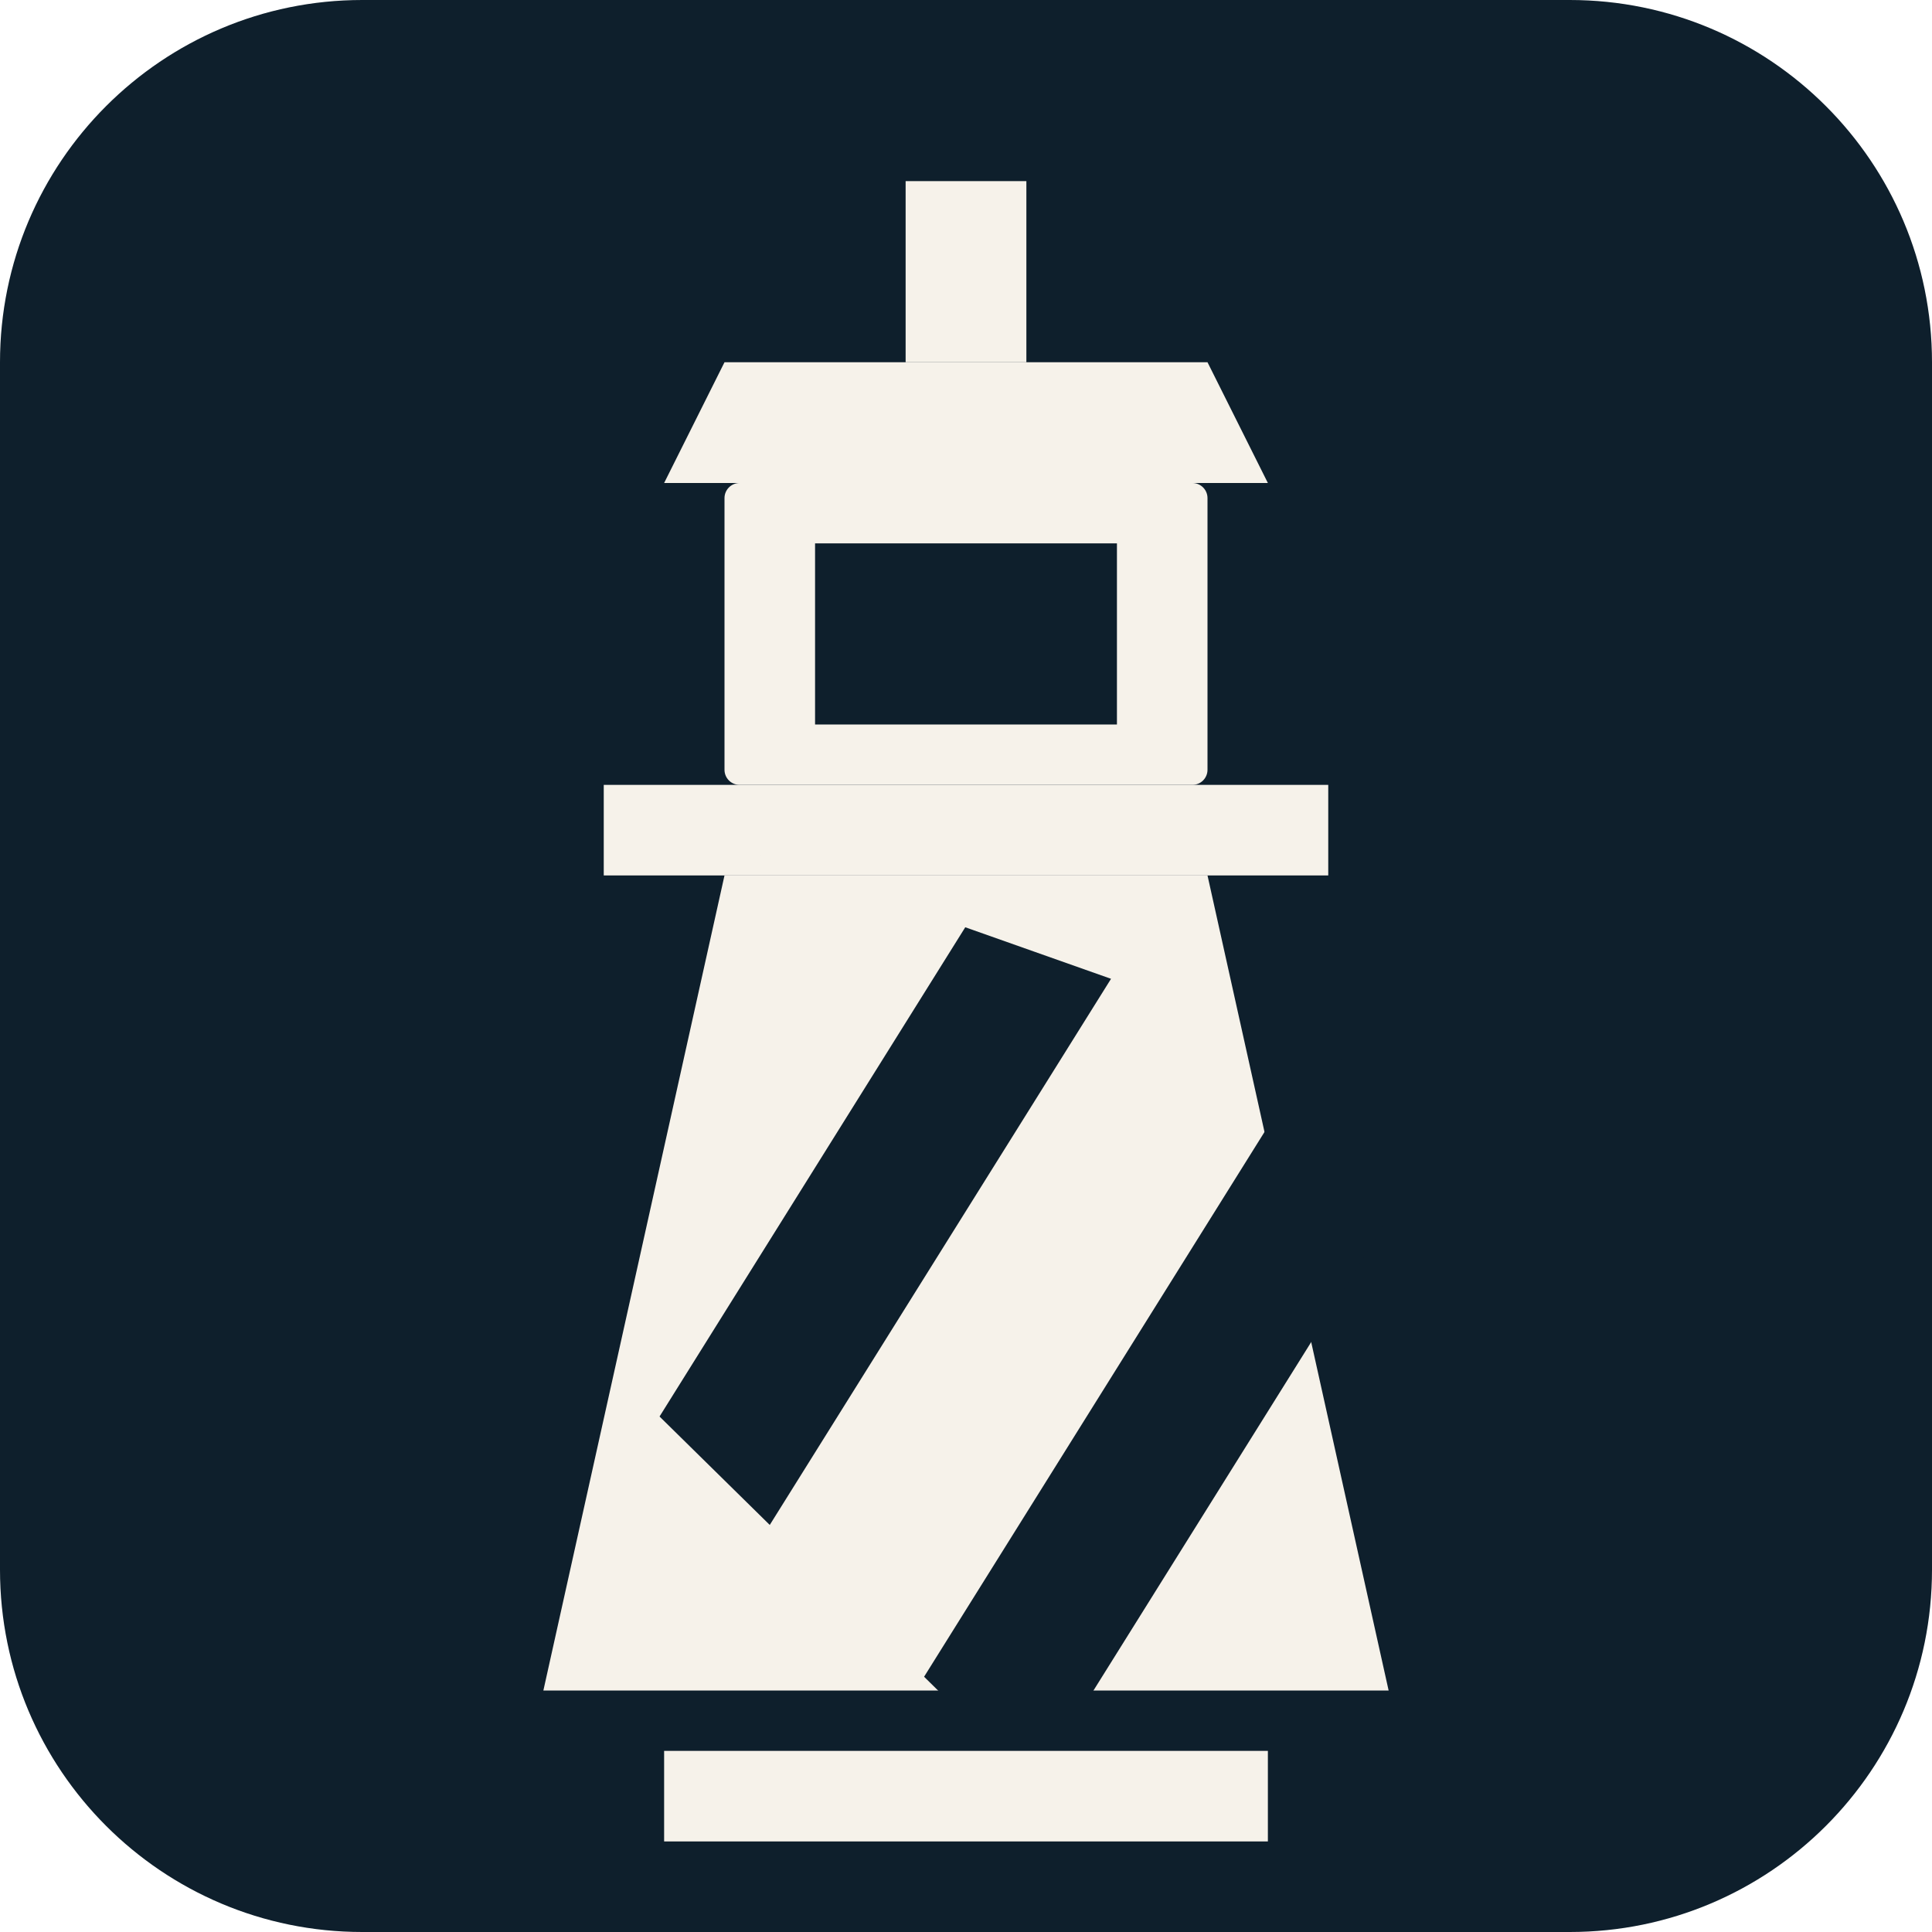
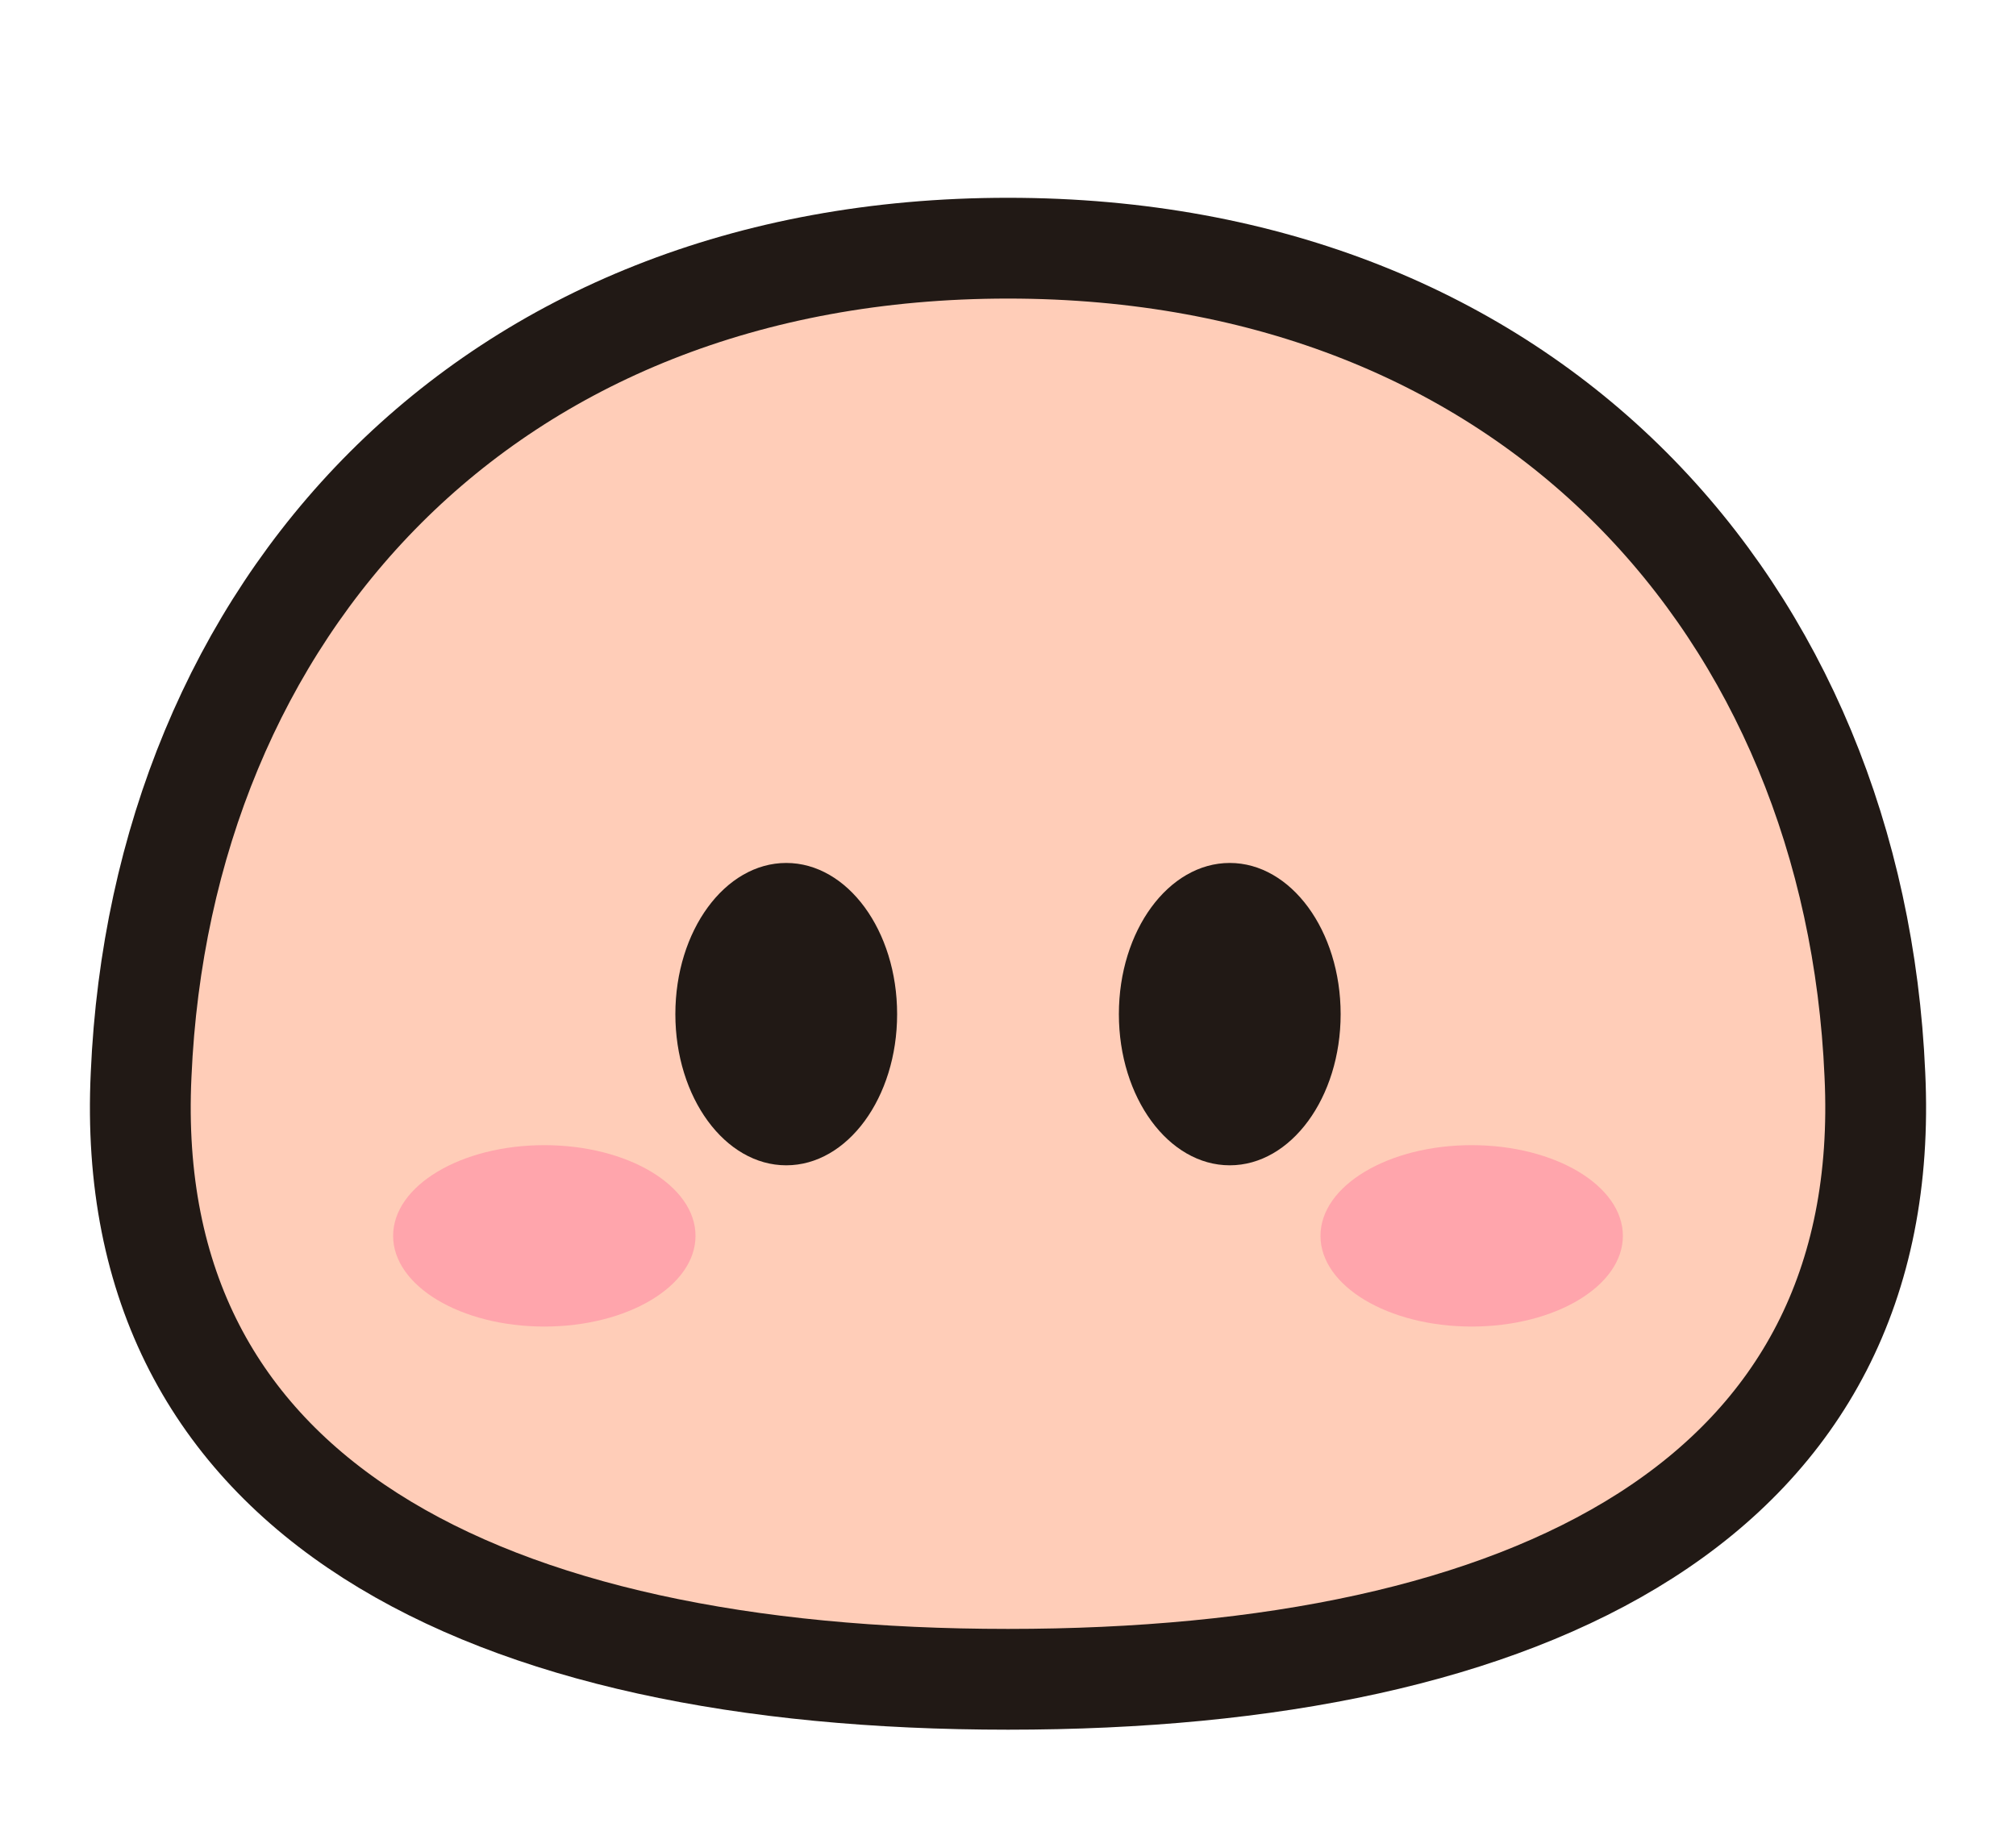
- <svg xmlns="http://www.w3.org/2000/svg" viewBox="0 0 64 64" width="64" height="64">
-   <rect width="64" height="64" rx="12" fill="#0E1F2C" />
-   <rect x="30" y="6" width="4" height="6" fill="#F6F2EA" />
-   <path d="M22 16 L42 16 L40 12 L24 12 Z" fill="#F6F2EA" />
-   <rect x="24" y="16" width="16" height="10" rx="0.5" fill="#F6F2EA" />
-   <rect x="27" y="18" width="10" height="6" fill="#0E1F2C" />
-   <rect x="20" y="26" width="24" height="3" fill="#F6F2EA" />
-   <path d="M24 29 L40 29 L46 56 L18 56 Z" fill="#F6F2EA" />
-   <clipPath id="c">
-     <path d="M24 29 L40 29 L46 56 L18 56 Z" />
-   </clipPath>
-   <g clip-path="url(#c)" transform="rotate(-58 32 42)">
-     <rect x="0" y="12" width="80" height="5" fill="#0E1F2C" />
-     <rect x="0" y="24" width="80" height="5" fill="#0E1F2C" />
-     <rect x="0" y="36" width="80" height="5" fill="#0E1F2C" />
-     <rect x="0" y="48" width="80" height="5" fill="#0E1F2C" />
-   </g>
-   <rect x="22" y="58" width="20" height="3" fill="#F6F2EA" />
+ <svg xmlns="http://www.w3.org/2000/svg" viewBox="0 0 200 180" width="64" height="58">
+   <path d="M100 24 C152 24 184 60 186 106 C188 148 152 166 100 166 C48 166 12 148 14 106 C16 60 48 24 100 24 Z" fill="#FFCDB8" stroke="#211915" stroke-width="10" />
+   <ellipse cx="54" cy="122" rx="15" ry="9" fill="#FF8BA4" opacity=".6" />
+   <ellipse cx="146" cy="122" rx="15" ry="9" fill="#FF8BA4" opacity=".6" />
+   <ellipse cx="78" cy="100" rx="11" ry="15" fill="#211915" />
+   <ellipse cx="122" cy="100" rx="11" ry="15" fill="#211915" />
</svg>
